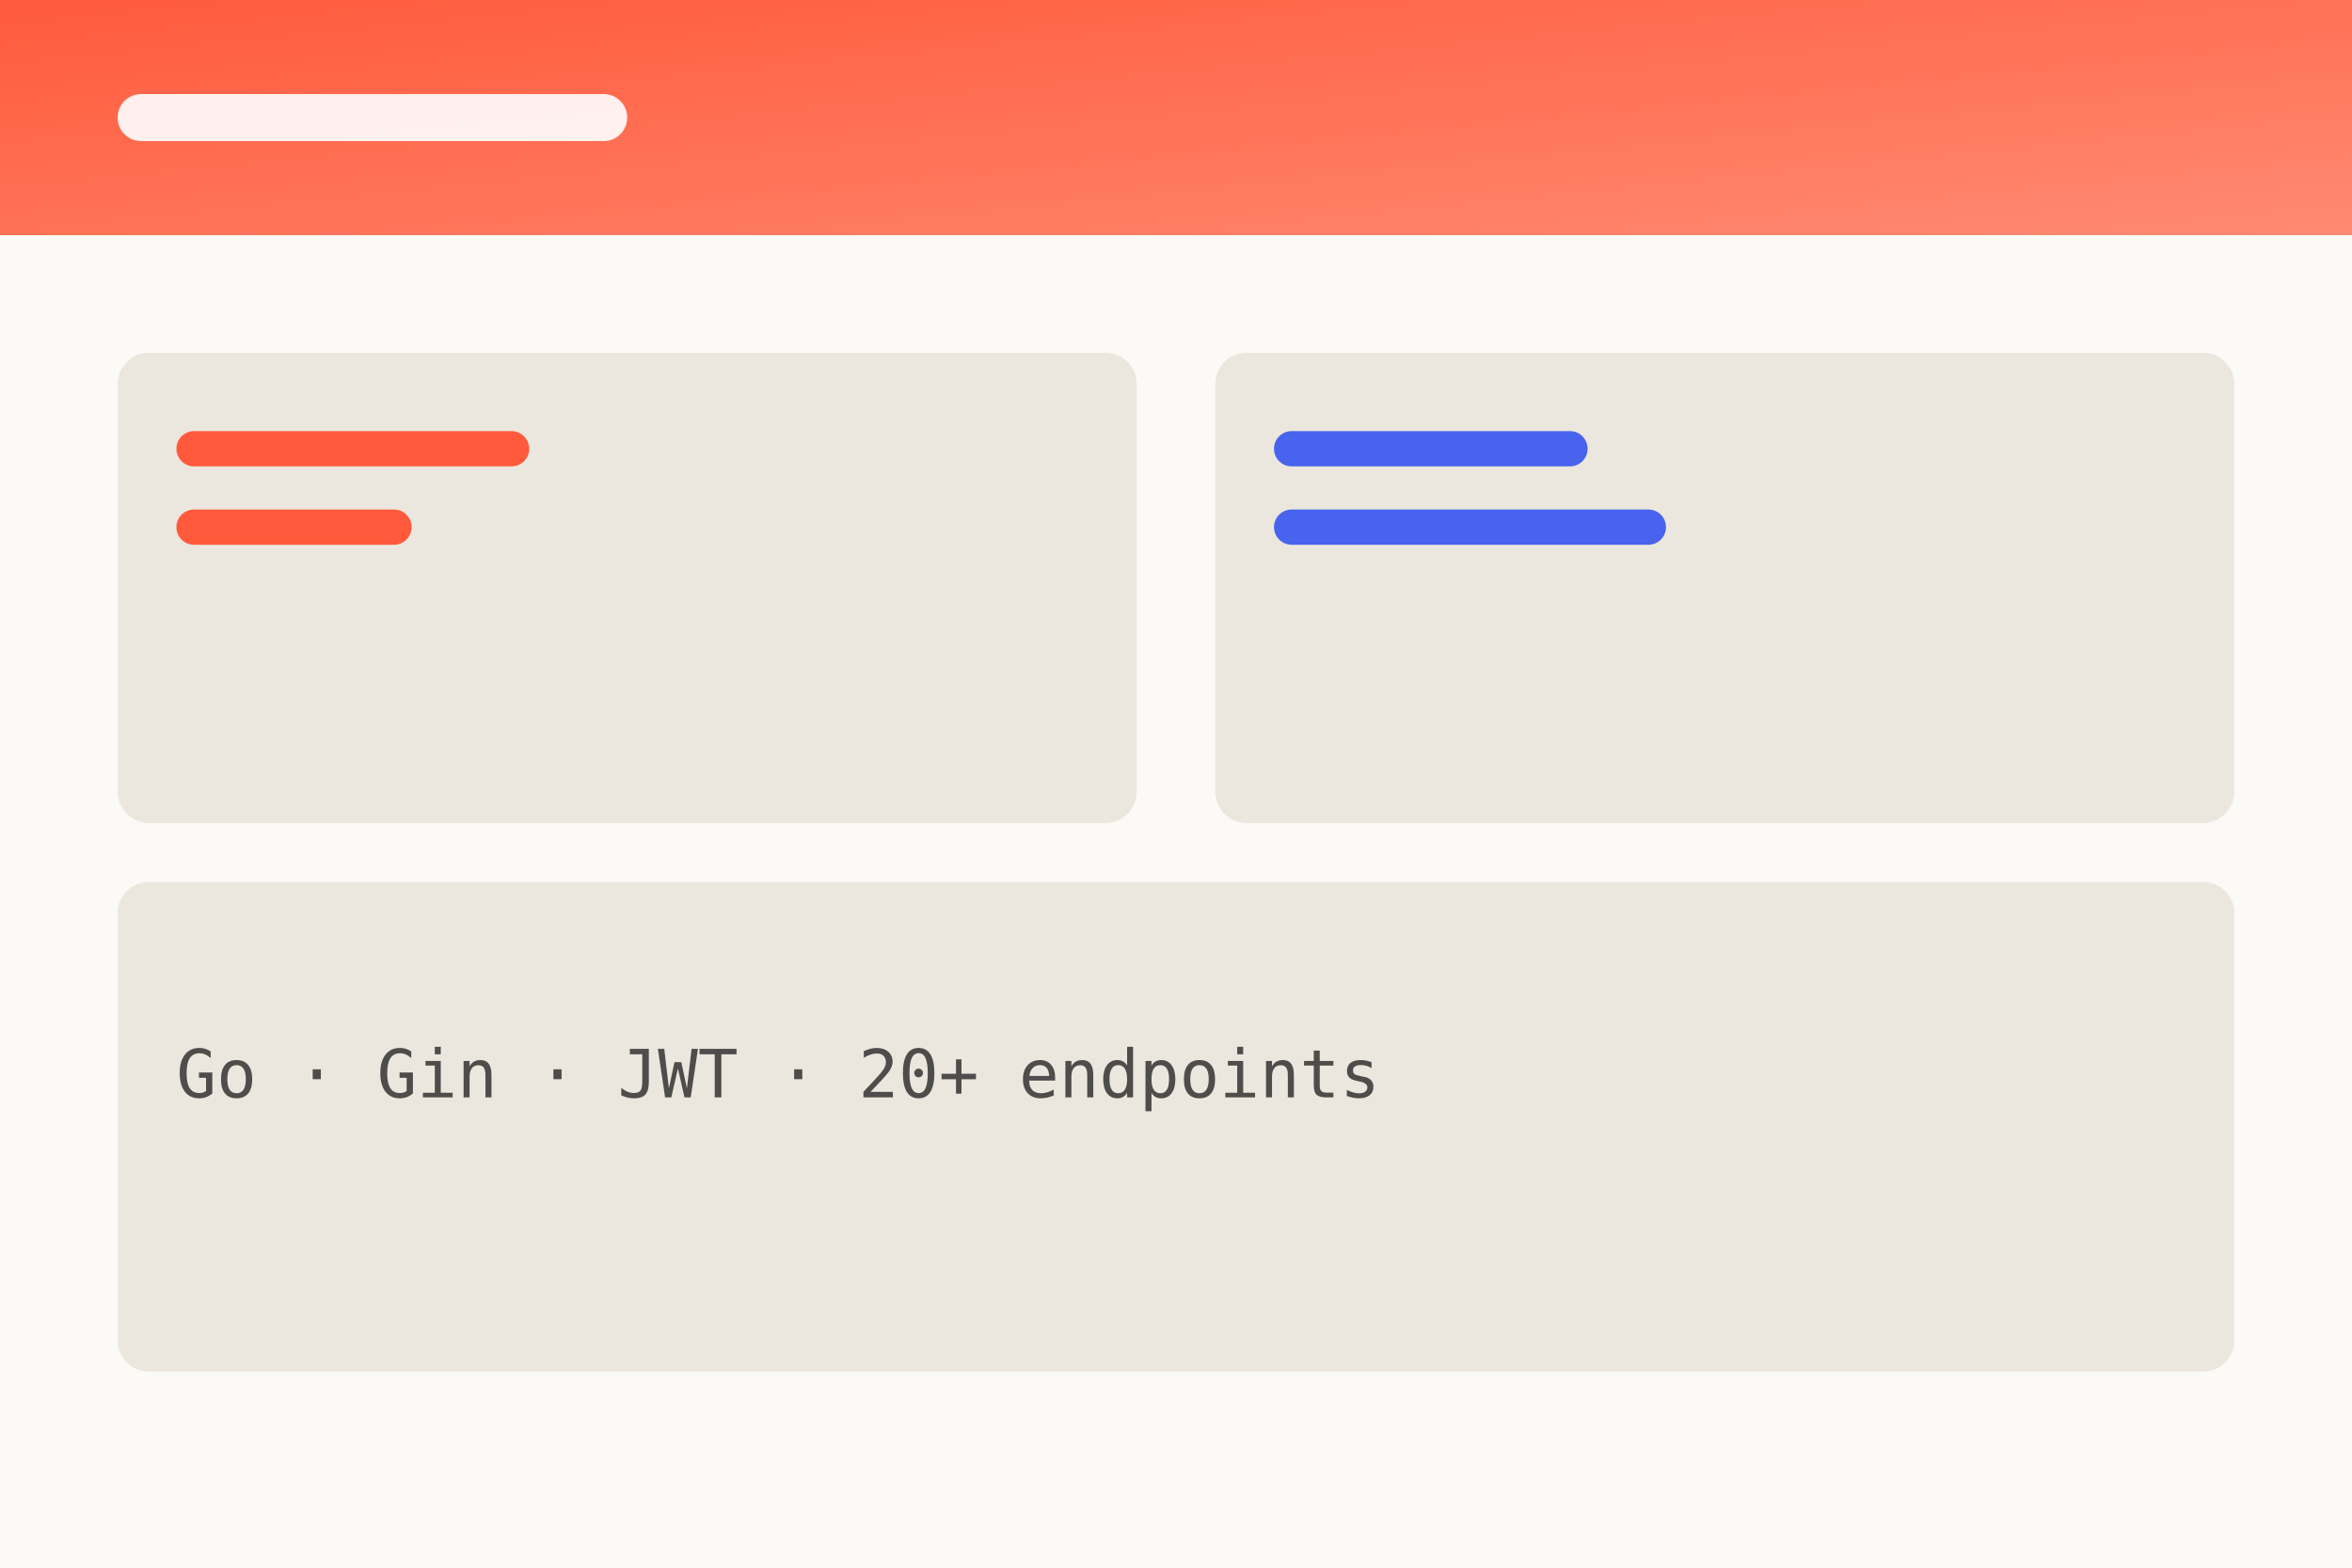
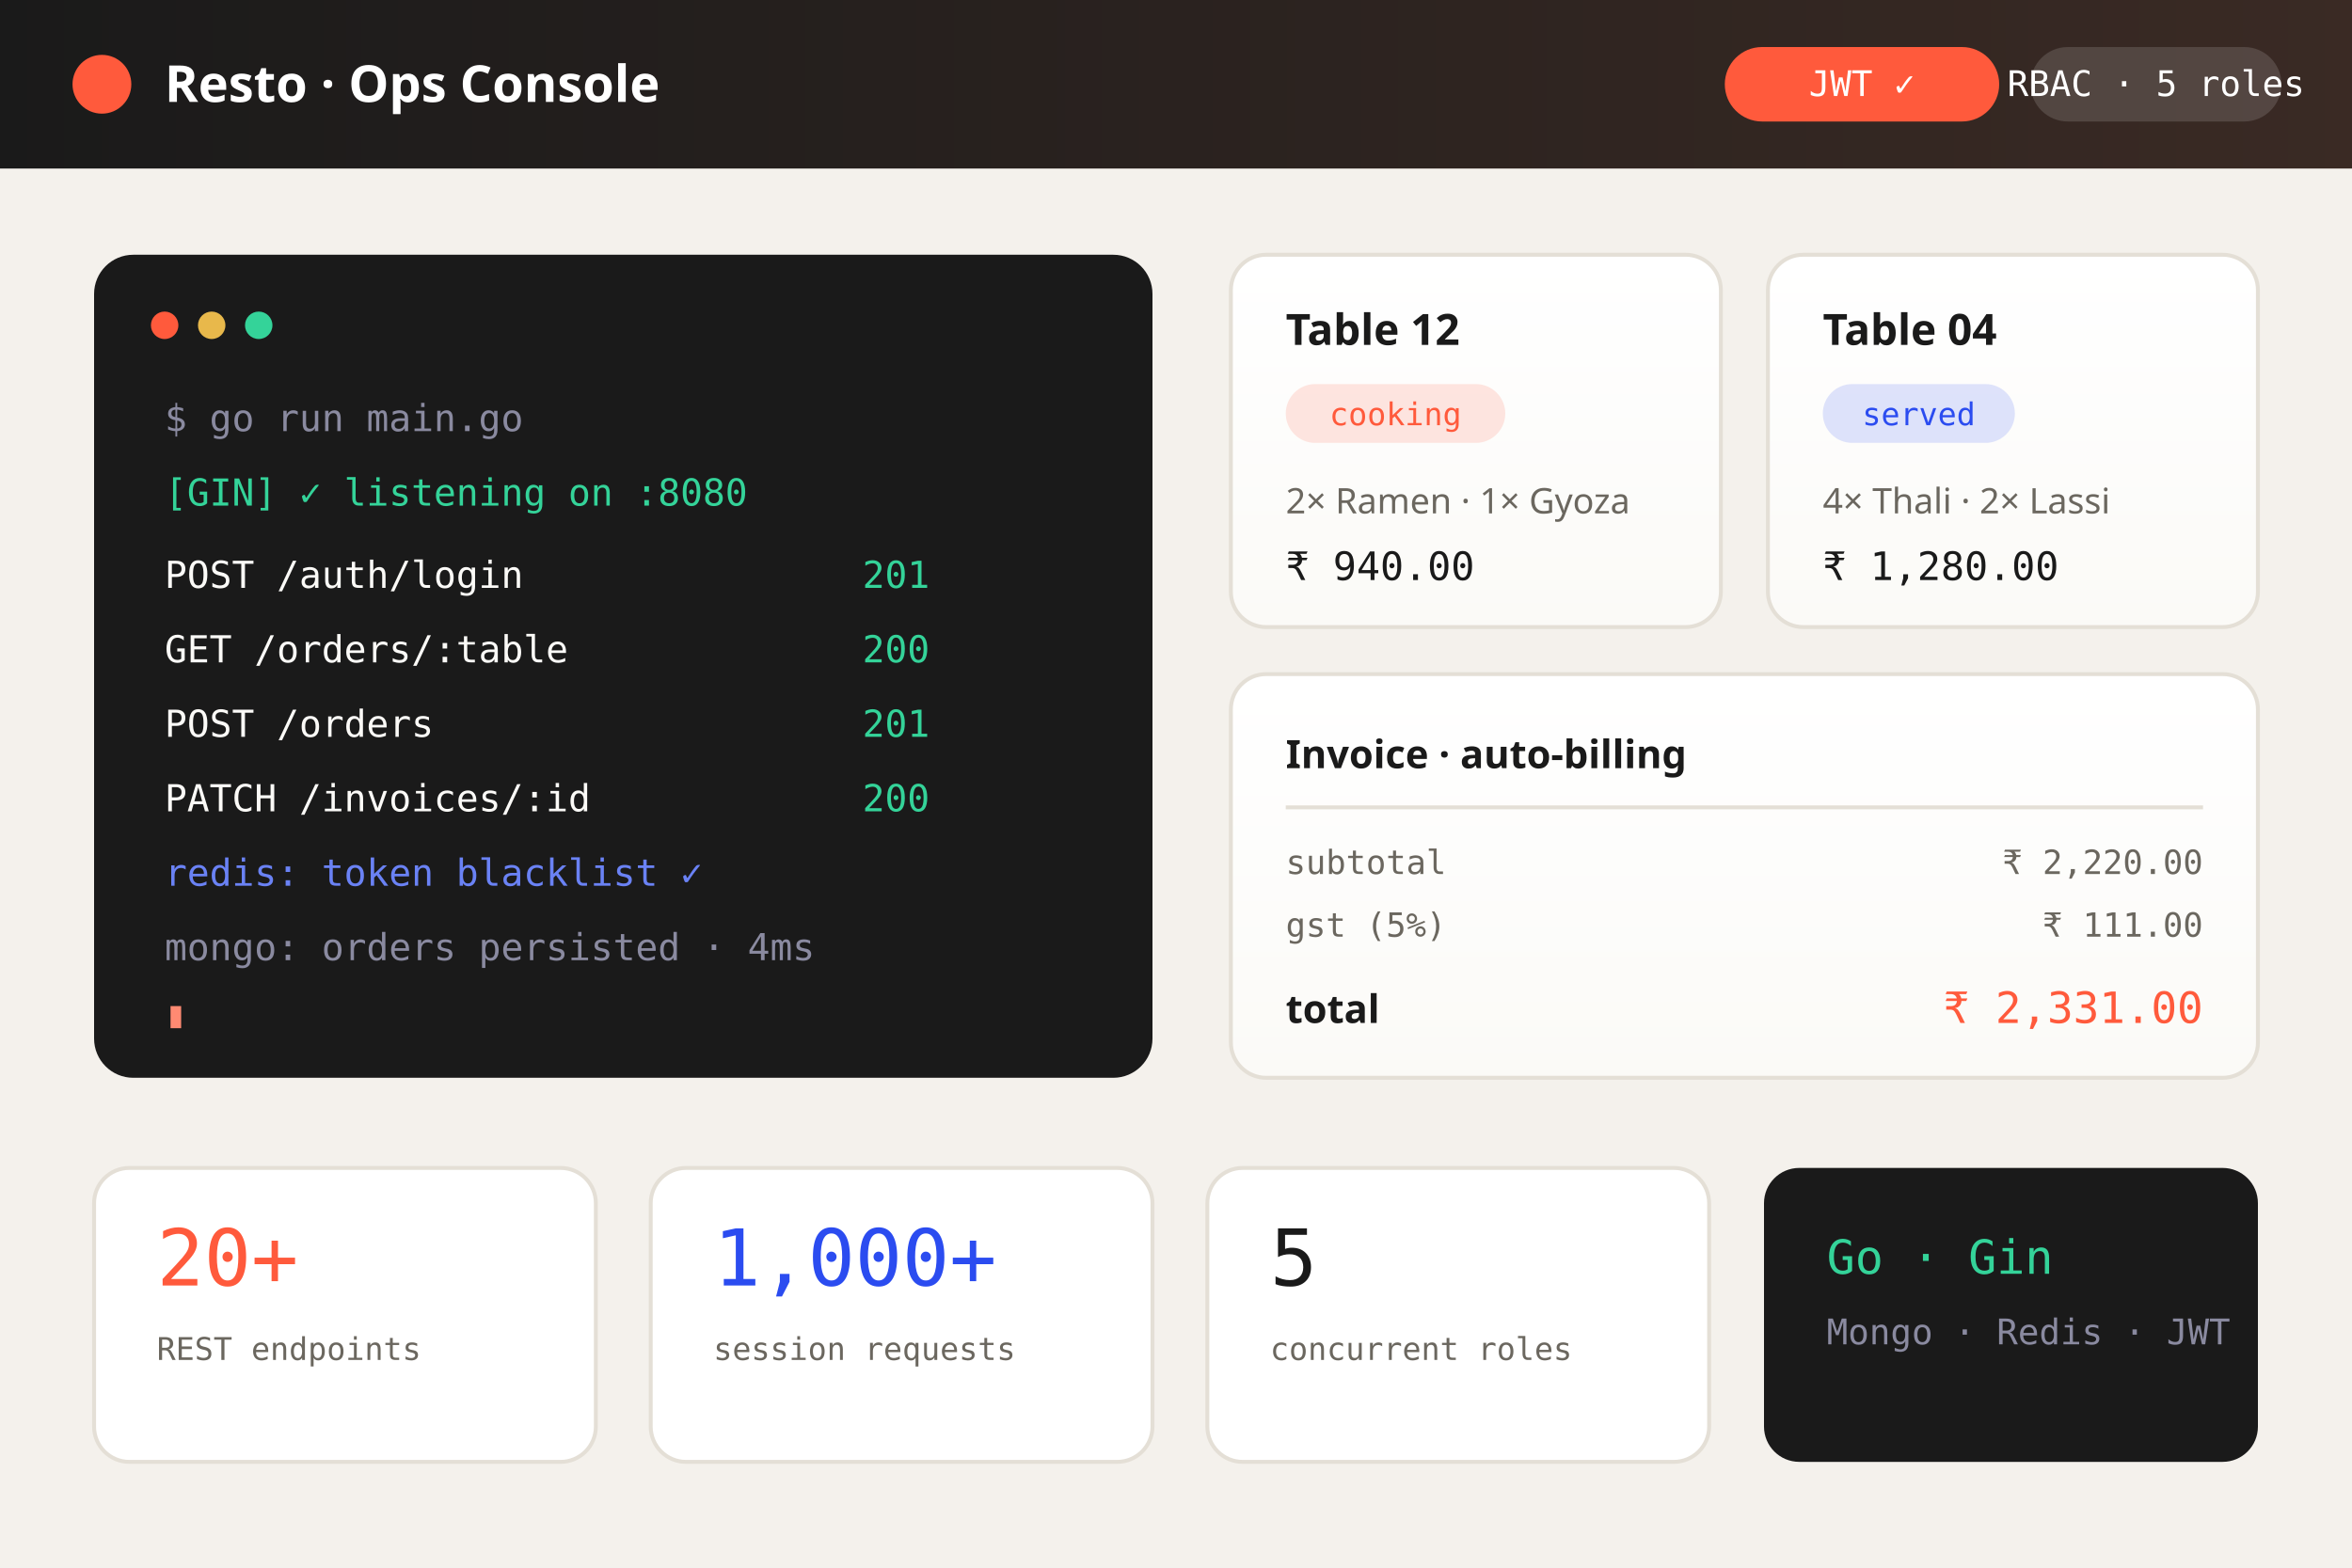
<svg xmlns="http://www.w3.org/2000/svg" width="1200" height="800" viewBox="0 0 1200 800">
  <defs>
-     <linearGradient id="g" x1="0" y1="0" x2="1" y2="1">
-       <stop offset="0" stop-color="#ff5a3c" />
-       <stop offset="1" stop-color="#ff8a72" />
+     <linearGradient id="hdr" x1="0" y1="0" x2="1" y2="0">
+       <stop offset="0" stop-color="#1a1a1a" />
+       <stop offset="1" stop-color="#3a2a24" />
+     </linearGradient>
+     <linearGradient id="card" x1="0" y1="0" x2="0" y2="1">
+       <stop offset="0" stop-color="#ffffff" />
+       <stop offset="1" stop-color="#fbfaf7" />
    </linearGradient>
  </defs>
-   <rect width="1200" height="800" fill="#fbfaf7" />
-   <rect x="0" y="0" width="1200" height="120" fill="url(#g)" />
-   <rect x="60" y="48" width="260" height="24" rx="12" fill="#ffffff" opacity="0.9" />
-   <g fill="#ece7de">
-     <rect x="60" y="180" width="520" height="240" rx="16" />
-     <rect x="620" y="180" width="520" height="240" rx="16" />
-     <rect x="60" y="450" width="1080" height="250" rx="16" />
+   <rect width="1200" height="800" fill="#f4f1ec" />
+   <rect width="1200" height="86" fill="url(#hdr)" />
+   <circle cx="52" cy="43" r="15" fill="#ff5a3c" />
+   <text x="84" y="52" font-family="sans-serif" font-size="26" font-weight="600" fill="#ffffff">Resto · Ops Console</text>
+   <rect x="880" y="24" width="140" height="38" rx="19" fill="#ff5a3c" />
+   <text x="950" y="49" text-anchor="middle" font-family="monospace" font-size="18" fill="#ffffff">JWT ✓</text>
+   <rect x="1036" y="24" width="128" height="38" rx="19" fill="#ffffff" opacity="0.14" />
+   <text x="1100" y="49" text-anchor="middle" font-family="monospace" font-size="18" fill="#ffffff">RBAC · 5 roles</text>
+   <rect x="48" y="130" width="540" height="420" rx="20" fill="#1a1a1a" />
+   <circle cx="84" cy="166" r="7" fill="#ff5a3c" />
+   <circle cx="108" cy="166" r="7" fill="#e8b84b" />
+   <circle cx="132" cy="166" r="7" fill="#34d399" />
+   <g font-family="monospace" font-size="19">
+     <text x="84" y="220" fill="#8a8aa0">$ go run main.go</text>
+     <text x="84" y="258" fill="#34d399">[GIN] ✓ listening on :8080</text>
+     <text x="84" y="300" fill="#fbfaf7">POST  /auth/login</text>
+     <text x="440" y="300" fill="#34d399">201</text>
+     <text x="84" y="338" fill="#fbfaf7">GET   /orders/:table</text>
+     <text x="440" y="338" fill="#34d399">200</text>
+     <text x="84" y="376" fill="#fbfaf7">POST  /orders</text>
+     <text x="440" y="376" fill="#34d399">201</text>
+     <text x="84" y="414" fill="#fbfaf7">PATCH /invoices/:id</text>
+     <text x="440" y="414" fill="#34d399">200</text>
+     <text x="84" y="452" fill="#6a82f5">redis: token blacklist ✓</text>
+     <text x="84" y="490" fill="#8a8aa0">mongo: orders persisted · 4ms</text>
+     <text x="84" y="524" fill="#ff8a72">▮</text>
  </g>
-   <g fill="#ff5a3c">
-     <rect x="90" y="220" width="180" height="18" rx="9" />
-     <rect x="90" y="260" width="120" height="18" rx="9" />
+   <g>
+     <rect x="628" y="130" width="250" height="190" rx="18" fill="url(#card)" stroke="#e4dfd6" stroke-width="2" />
+     <text x="656" y="176" font-family="sans-serif" font-size="22" font-weight="600" fill="#1a1a1a">Table 12</text>
+     <rect x="656" y="196" width="112" height="30" rx="15" fill="#ff5a3c" opacity="0.15" />
+     <text x="712" y="217" text-anchor="middle" font-family="monospace" font-size="16" fill="#ff5a3c">cooking</text>
+     <text x="656" y="262" font-family="sans-serif" font-size="18" fill="#6b675f">2× Ramen · 1× Gyoza</text>
+     <text x="656" y="296" font-family="monospace" font-size="20" fill="#1a1a1a">₹ 940.00</text>
+     <rect x="902" y="130" width="250" height="190" rx="18" fill="url(#card)" stroke="#e4dfd6" stroke-width="2" />
+     <text x="930" y="176" font-family="sans-serif" font-size="22" font-weight="600" fill="#1a1a1a">Table 04</text>
+     <rect x="930" y="196" width="98" height="30" rx="15" fill="#2b4cf0" opacity="0.15" />
+     <text x="979" y="217" text-anchor="middle" font-family="monospace" font-size="16" fill="#2b4cf0">served</text>
+     <text x="930" y="262" font-family="sans-serif" font-size="18" fill="#6b675f">4× Thali · 2× Lassi</text>
+     <text x="930" y="296" font-family="monospace" font-size="20" fill="#1a1a1a">₹ 1,280.00</text>
+     <rect x="628" y="344" width="524" height="206" rx="18" fill="url(#card)" stroke="#e4dfd6" stroke-width="2" />
+     <text x="656" y="392" font-family="sans-serif" font-size="20" font-weight="600" fill="#1a1a1a">Invoice · auto-billing</text>
+     <line x1="656" y1="412" x2="1124" y2="412" stroke="#e4dfd6" stroke-width="2" />
+     <g font-family="monospace" font-size="17" fill="#6b675f">
+       <text x="656" y="446">subtotal</text>
+       <text x="1124" y="446" text-anchor="end">₹ 2,220.00</text>
+       <text x="656" y="478">gst (5%)</text>
+       <text x="1124" y="478" text-anchor="end">₹ 111.00</text>
+     </g>
+     <text x="656" y="522" font-family="sans-serif" font-size="20" font-weight="700" fill="#1a1a1a">total</text>
+     <text x="1124" y="522" text-anchor="end" font-family="monospace" font-size="22" fill="#ff5a3c">₹ 2,331.00</text>
  </g>
-   <g fill="#2b4cf0" opacity="0.85">
-     <rect x="650" y="220" width="160" height="18" rx="9" />
-     <rect x="650" y="260" width="200" height="18" rx="9" />
-   </g>
-   <g fill="#1a1a1a" font-family="monospace" font-size="34" opacity="0.75">
-     <text x="90" y="560">Go · Gin · JWT · 20+ endpoints</text>
+   <g font-family="monospace">
+     <rect x="48" y="596" width="256" height="150" rx="18" fill="#ffffff" stroke="#e4dfd6" stroke-width="2" />
+     <text x="80" y="656" font-size="40" fill="#ff5a3c">20+</text>
+     <text x="80" y="694" font-size="16" fill="#6b675f">REST endpoints</text>
+     <rect x="332" y="596" width="256" height="150" rx="18" fill="#ffffff" stroke="#e4dfd6" stroke-width="2" />
+     <text x="364" y="656" font-size="40" fill="#2b4cf0">1,000+</text>
+     <text x="364" y="694" font-size="16" fill="#6b675f">session requests</text>
+     <rect x="616" y="596" width="256" height="150" rx="18" fill="#ffffff" stroke="#e4dfd6" stroke-width="2" />
+     <text x="648" y="656" font-size="40" fill="#1a1a1a">5</text>
+     <text x="648" y="694" font-size="16" fill="#6b675f">concurrent roles</text>
+     <rect x="900" y="596" width="252" height="150" rx="18" fill="#1a1a1a" />
+     <text x="932" y="650" font-size="24" fill="#34d399">Go · Gin</text>
+     <text x="932" y="686" font-size="18" fill="#8a8aa0">Mongo · Redis · JWT</text>
  </g>
</svg>
